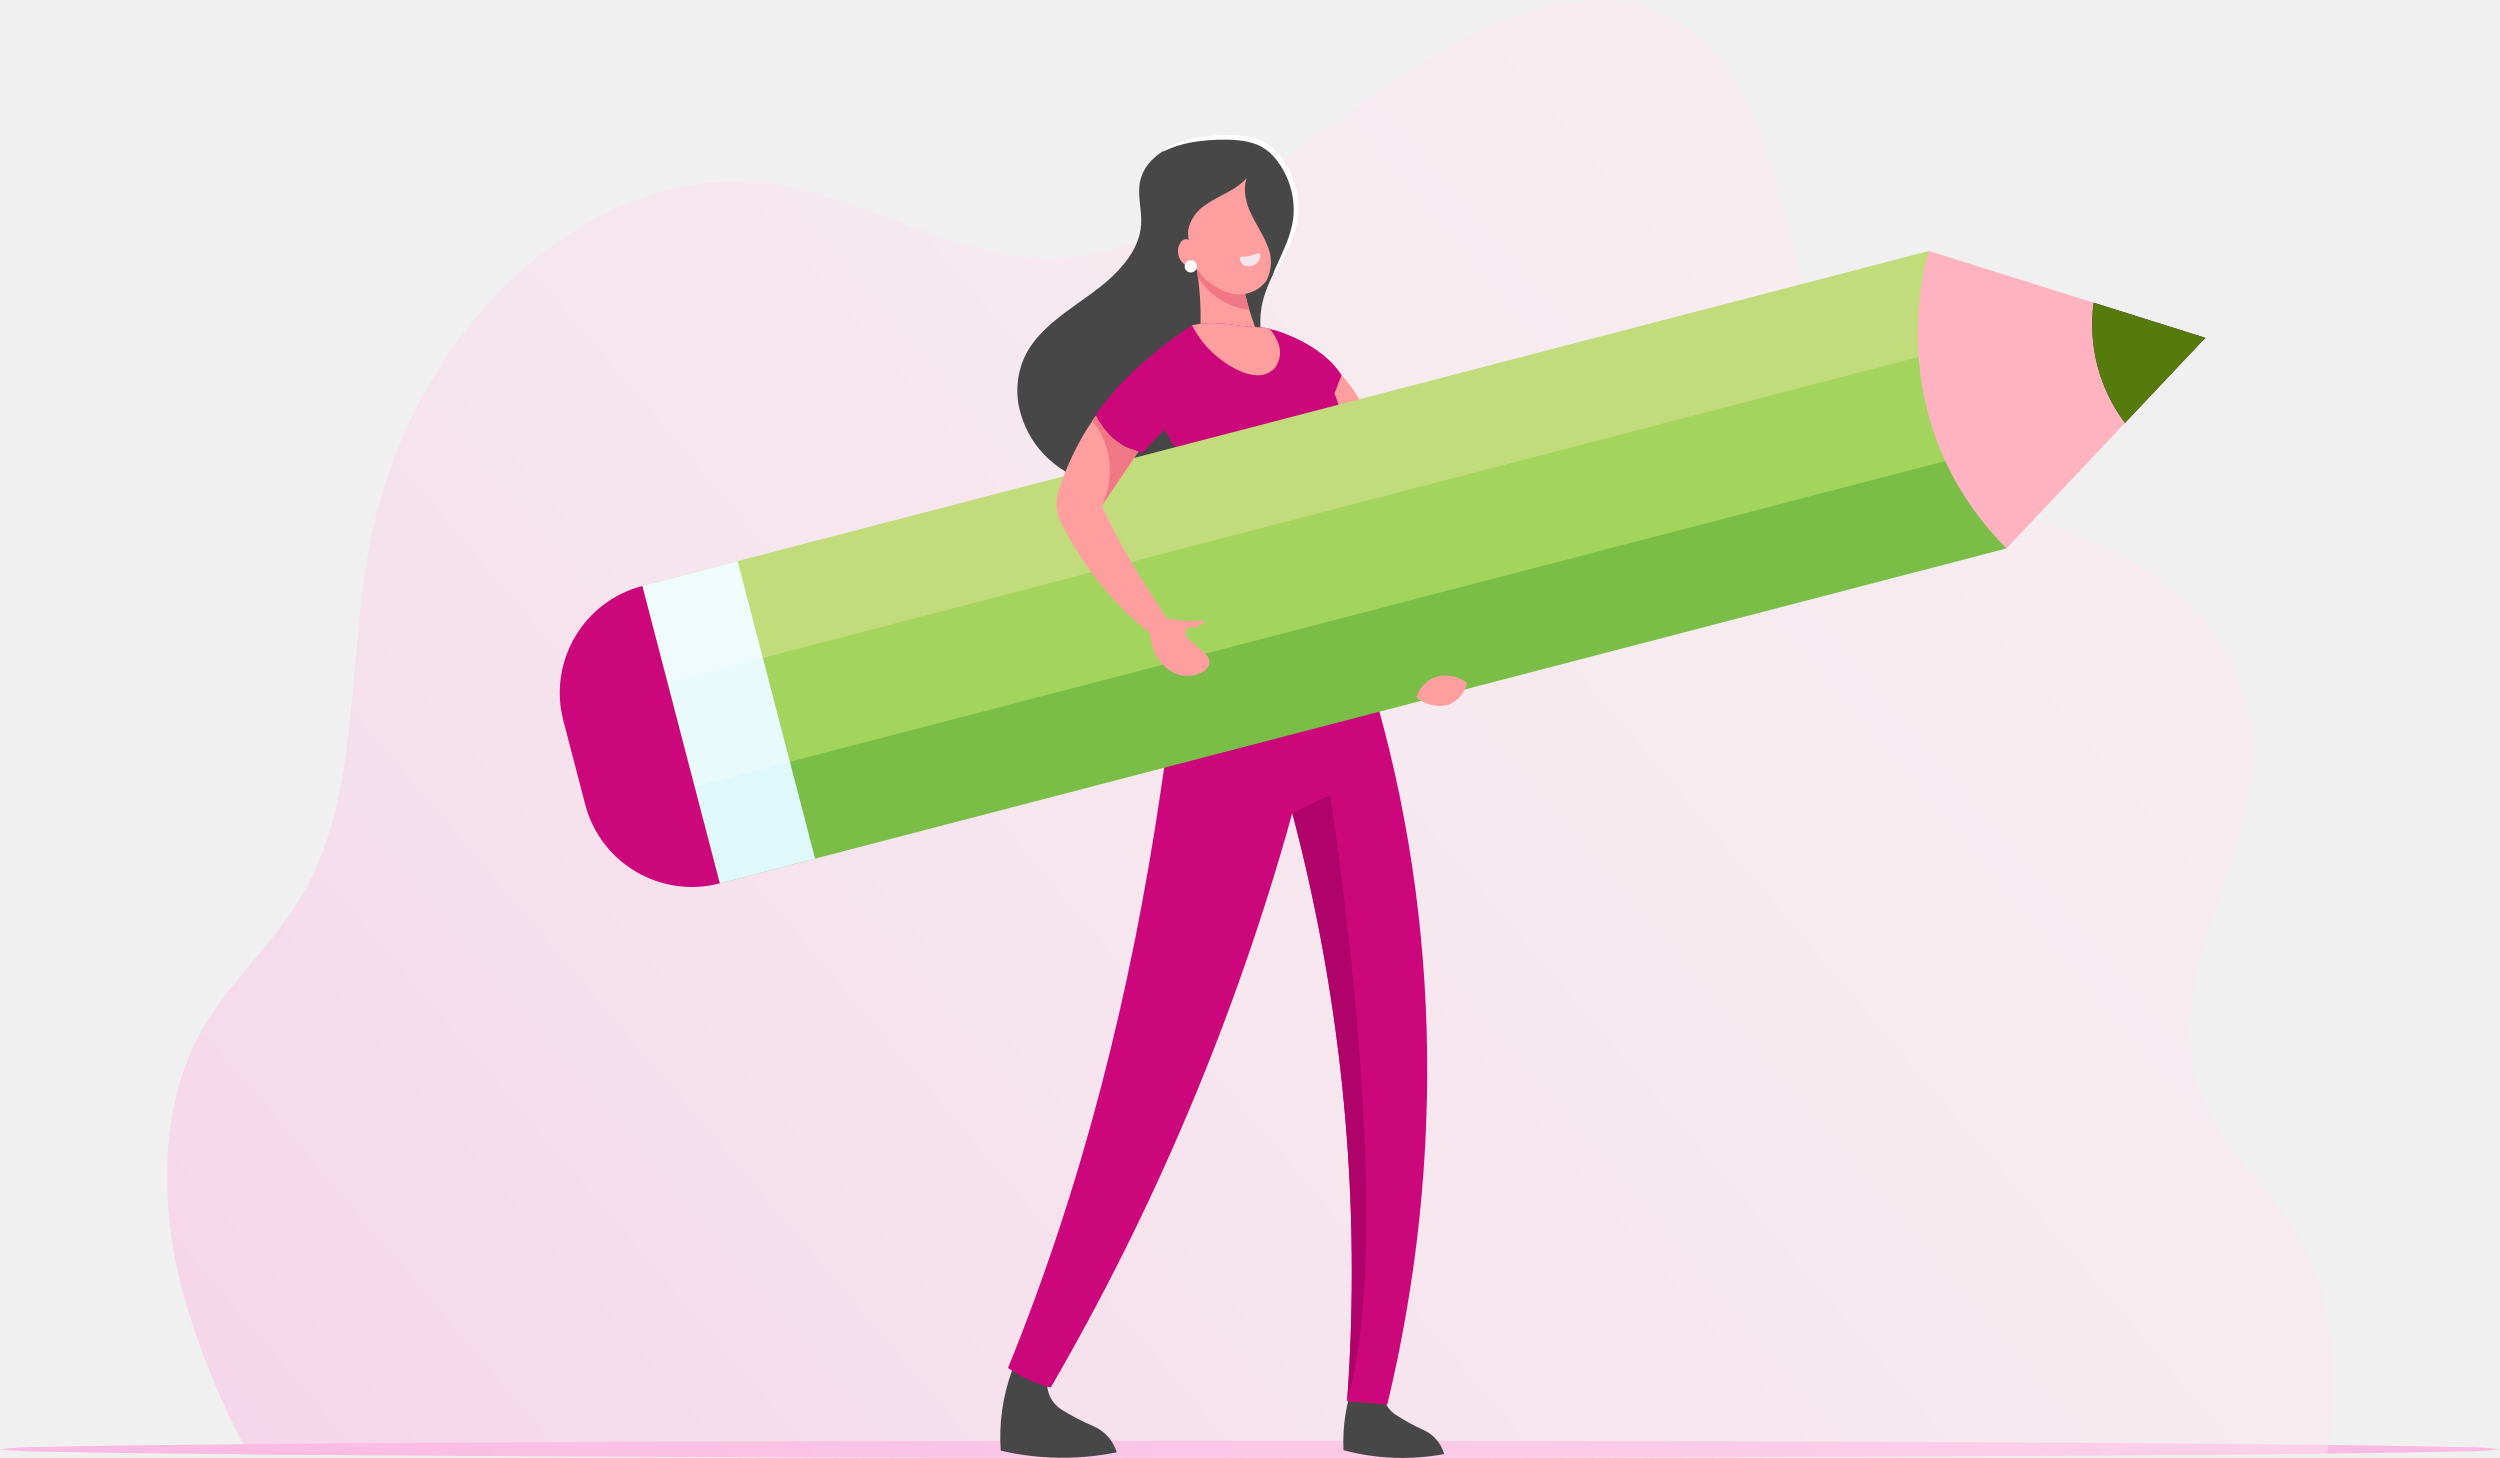
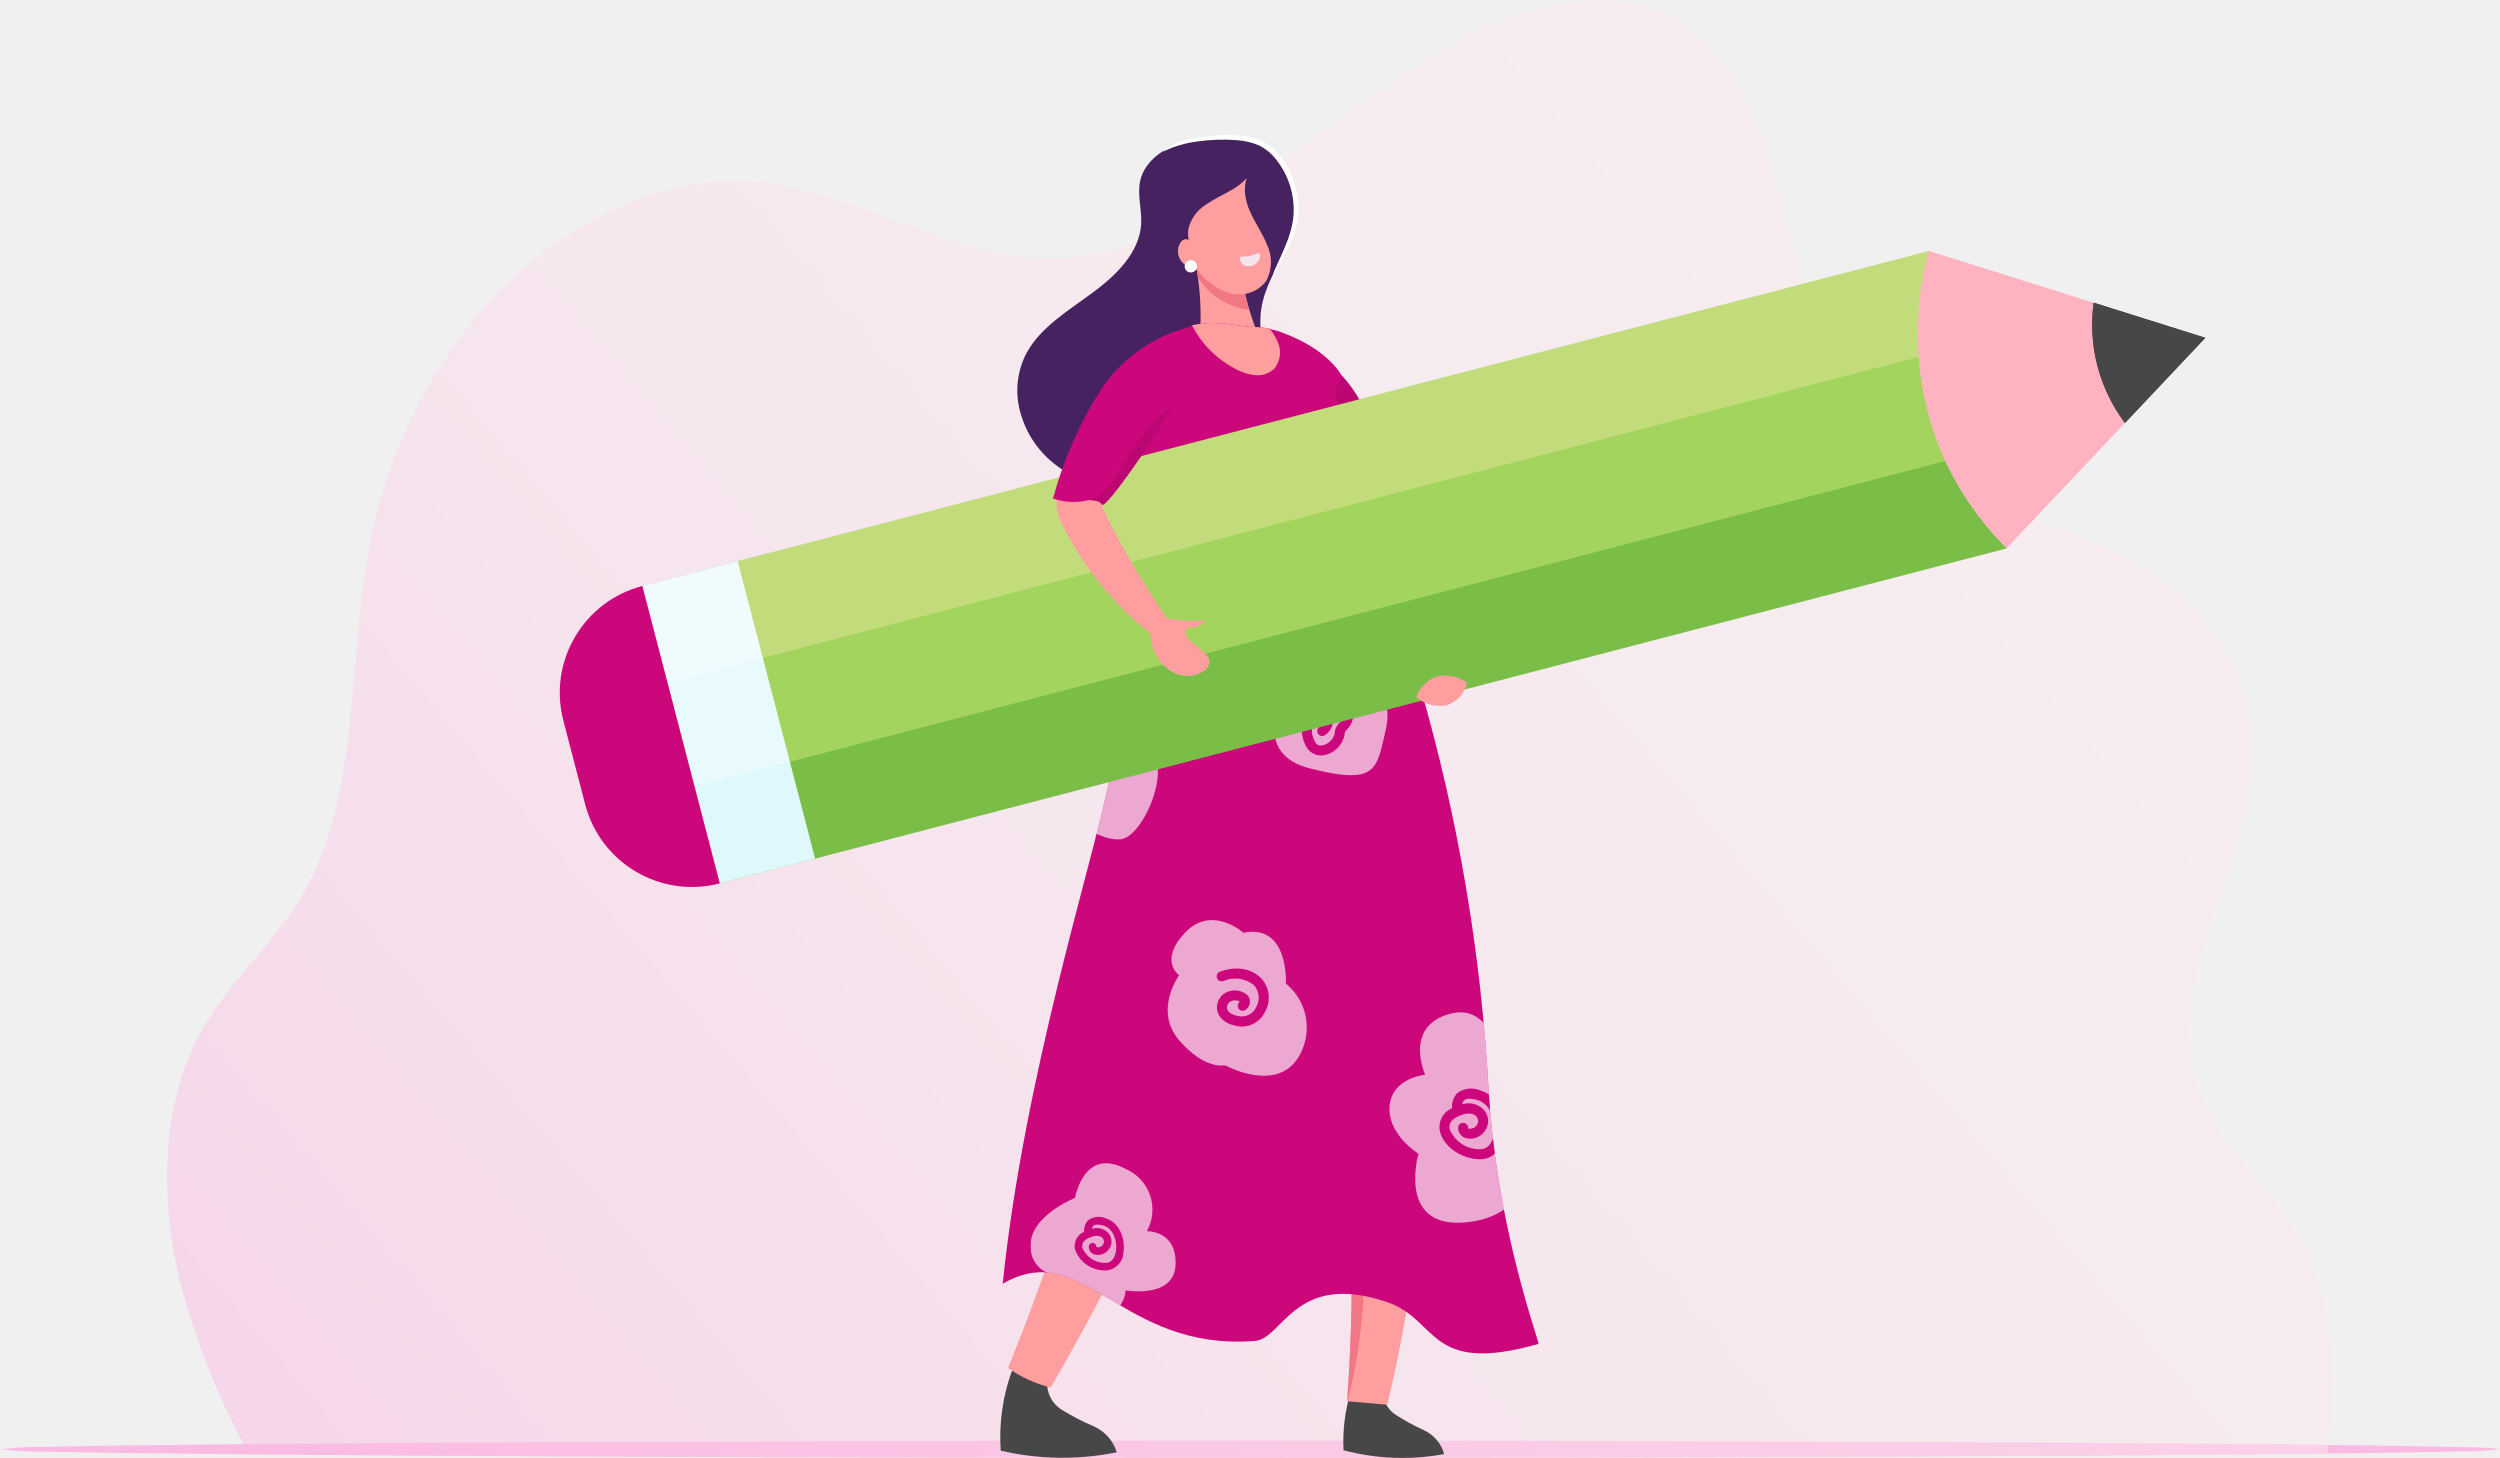
<svg xmlns="http://www.w3.org/2000/svg" width="289.235" height="168.666" viewBox="0 0 289.235 168.666">
  <defs>
-     <style>.a{fill:#fbbae2;}.b{opacity:0.5;fill:url(#a);}.c{fill:#ff9e9e;}.d{fill:#474747;}.e{fill:#fff;}.f{fill:#cb077b;}.g{fill:#af0369;}.h{fill:#f17785;}.i{fill:#f4e4eb;}.j{fill:#a2d45e;}.k,.l{opacity:0.35;}.k,.o{mix-blend-mode:screen;}.k,.l,.o{isolation:isolate;}.k{fill:url(#b);}.l{fill:#4caf51;mix-blend-mode:multiply;}.m{fill:#ffb3c0;}.n{fill:#54254f;}.o{fill:#c2e4fb;}.p{fill:url(#c);}</style>
+     <style>.a{fill:none;}.b{fill:#fbbae2;}.c{opacity:0.5;fill:url(#a);}.d{fill:#bc0671;}.e{fill:#462261;}.f,.l{fill:#fff;}.g{fill:#474747;}.h{fill:#ff9e9e;}.i{fill:#cb077b;}.j{fill:#f17785;}.k{clip-path:url(#b);}.l{opacity:0.651;}.m{fill:#f4e4eb;}.n{fill:#a2d45e;}.o,.p{opacity:0.35;}.o,.s{mix-blend-mode:screen;}.o,.p,.s{isolation:isolate;}.o{fill:url(#c);}.p{fill:#4caf51;mix-blend-mode:multiply;}.q{fill:#ffb3c0;}.r{fill:#54254f;}.s{fill:#c2e4fb;}</style>
    <linearGradient id="a" x1="-0.02" y1="0.922" x2="0.985" y2="0.353" gradientUnits="objectBoundingBox">
      <stop offset="0" stop-color="#fbbae2" />
      <stop offset="0.128" stop-color="#fbc5e5" />
      <stop offset="0.422" stop-color="#fcd9eb" />
      <stop offset="0.714" stop-color="#fce5ee" />
      <stop offset="1" stop-color="#fdeaf0" />
    </linearGradient>
-     <linearGradient id="b" x1="-1.489" y1="-1.672" x2="-0.664" y2="-3.422" gradientUnits="objectBoundingBox">
+     <clipPath id="b">
+       <path class="a" d="M126.665-107.975c2.444-23.8,10.419-48.867,12.22-57.753.628-3.1,4.081-11.147,4.261-23.411.078-5.274-4.44-13.738,1.493-20.258a13.838,13.838,0,0,1,11.792-4.212c5.935,1.011,9.428,9.57,11.593,14.6,1.906,4.4,3.94,12,6.94,21.961a208.7,208.7,0,0,1,7.911,46.5c.928,15.879,5.578,28.333,5.788,29.528-12.868,3.658-11.531-2.793-17.512-4.831-10.689-3.642-12.067,4.236-15.288,4.489C140.213-100.138,136.111-113.462,126.665-107.975Z" transform="translate(-126.665 213.765)" />
+     </clipPath>
+     <linearGradient id="c" x1="-1.489" y1="-1.672" x2="-0.664" y2="-3.422" gradientUnits="objectBoundingBox">
      <stop offset="0" stop-color="#ff7a83" />
      <stop offset="0.124" stop-color="#fe8983" />
      <stop offset="0.493" stop-color="#feb284" />
      <stop offset="0.784" stop-color="#fecb84" />
      <stop offset="0.959" stop-color="#fed585" />
    </linearGradient>
-     <linearGradient id="c" x1="4.741" y1="-58.647" x2="-1.382" y2="-69.983" gradientUnits="objectBoundingBox">
-       <stop offset="0" stop-color="#567b0d" />
-       <stop offset="0.24" stop-color="#5d8713" />
-       <stop offset="0.673" stop-color="#66981b" />
-       <stop offset="1" stop-color="#6a9e1e" />
-     </linearGradient>
  </defs>
  <g transform="translate(-62.383 -110)">
    <g transform="translate(62.383 110)">
      <g transform="translate(0 166.656)">
-         <path class="a" d="M1187.454,271.79a28.342,28.342,0,0,1-4.356.248l-.435.011q-.7.02-1.488.037c-.087,0-.174,0-.261,0q-1.7.039-3.809.076c-.387.007-.783.015-1.19.018-.046,0-.093,0-.139,0-.1,0-.192,0-.291.006-1.188.02-2.461.039-3.812.057l-4.174.052h-.015c-.174,0-.35,0-.524.007l-1.81.019c-.22,0-.444,0-.668.007q-4.225.05-9.124.089l-7.135.056c-26.378.194-63.835.316-105.388.316-25.733,0-49.894-.046-70.828-.128-5.743-.022-11.243-.048-16.464-.076-6.676-.035-12.9-.074-18.6-.117q-3.215-.022-6.2-.048-1.935-.019-3.77-.033l-.061,0h0q-2.4-.022-4.616-.046-2.7-.025-5.134-.057l-1.1-.013c-.126,0-.252,0-.378,0l-.975-.013c-.067,0-.13,0-.2,0q-.738-.011-1.445-.02l-.222,0H912.8c-1.214-.02-2.358-.035-3.429-.052l-2.275-.041c-.229-.006-.457-.009-.677-.013l-2.276-.048h-.007a45.841,45.841,0,0,1-5.921-.289,41.842,41.842,0,0,1,5.489-.274l.6-.013c.52-.013,1.07-.024,1.653-.037.361-.007.731-.013,1.112-.022.587-.011,1.2-.02,1.838-.031q1.513-.025,3.224-.05l.043,0,1-.013c.25-.006.5-.009.753-.013l.313,0c.1,0,.205,0,.309,0,.529-.006,1.068-.015,1.617-.02.178,0,.357-.006.539-.006l4.394-.052q2.485-.025,5.206-.052h.061l1.477-.015c2.648-.022,5.452-.046,8.4-.068,6.487-.05,13.666-.1,21.433-.135,5.859-.03,12.054-.056,18.535-.08,19.938-.072,42.595-.115,66.621-.115,41.9,0,79.641.126,106.053.322q3.509.03,6.746.057,4.833.042,9.019.087l.52.006,1.542.017.907.011h.015q2.362.031,4.471.056,2,.031,3.748.056h.007c.078,0,.156,0,.233.006.424.006.835.013,1.236.02,1.373.024,2.617.048,3.722.074.057,0,.113,0,.167,0l1.279.031c.267.006.526.013.772.02A27.793,27.793,0,0,1,1187.454,271.79Z" transform="translate(-898.219 -270.785)" />
+         <path class="b" d="M1187.454,271.79a28.342,28.342,0,0,1-4.356.248l-.435.011q-.7.02-1.488.037c-.087,0-.174,0-.261,0q-1.7.039-3.809.076c-.387.007-.783.015-1.19.018-.046,0-.093,0-.139,0-.1,0-.192,0-.291.006-1.188.02-2.461.039-3.812.057l-4.174.052h-.015c-.174,0-.35,0-.524.007l-1.81.019c-.22,0-.444,0-.668.007q-4.225.05-9.124.089l-7.135.056c-26.378.194-63.835.316-105.388.316-25.733,0-49.894-.046-70.828-.128-5.743-.022-11.243-.048-16.464-.076-6.676-.035-12.9-.074-18.6-.117q-3.215-.022-6.2-.048-1.935-.019-3.77-.033l-.061,0h0q-2.4-.022-4.616-.046-2.7-.025-5.134-.057l-1.1-.013c-.126,0-.252,0-.378,0l-.975-.013c-.067,0-.13,0-.2,0q-.738-.011-1.445-.02l-.222,0H912.8c-1.214-.02-2.358-.035-3.429-.052l-2.275-.041c-.229-.006-.457-.009-.677-.013l-2.276-.048h-.007a45.841,45.841,0,0,1-5.921-.289,41.842,41.842,0,0,1,5.489-.274l.6-.013c.52-.013,1.07-.024,1.653-.037.361-.007.731-.013,1.112-.022.587-.011,1.2-.02,1.838-.031q1.513-.025,3.224-.05l.043,0,1-.013c.25-.006.5-.009.753-.013l.313,0c.1,0,.205,0,.309,0,.529-.006,1.068-.015,1.617-.02.178,0,.357-.006.539-.006l4.394-.052q2.485-.025,5.206-.052h.061l1.477-.015c2.648-.022,5.452-.046,8.4-.068,6.487-.05,13.666-.1,21.433-.135,5.859-.03,12.054-.056,18.535-.08,19.938-.072,42.595-.115,66.621-.115,41.9,0,79.641.126,106.053.322q3.509.03,6.746.057,4.833.042,9.019.087l.52.006,1.542.017.907.011h.015q2.362.031,4.471.056,2,.031,3.748.056h.007c.078,0,.156,0,.233.006.424.006.835.013,1.236.02,1.373.024,2.617.048,3.722.074.057,0,.113,0,.167,0l1.279.031c.267.006.526.013.772.02A27.793,27.793,0,0,1,1187.454,271.79Z" transform="translate(-898.219 -270.785)" />
      </g>
-       <path class="b" d="M1158.735,347.892c-.043.339-.089.677-.137,1.016-.174,0-.35,0-.524.007l-1.81.019c-.22,0-.444,0-.668.007q-4.225.05-9.124.089l-7.135.055c-26.379.194-63.836.316-105.388.316-25.733,0-49.894-.046-70.828-.128-5.743-.022-11.243-.048-16.464-.076-6.676-.035-12.9-.074-18.6-.117q-3.215-.022-6.2-.048-1.935-.019-3.77-.033-.3-.6-.6-1.2A88.619,88.619,0,0,1,910.17,329.1c-2.236-9.126-2.239-19.62,1.745-27.707,3.415-6.935,9.3-11.334,12.94-18.078,5.965-11.053,4.764-25.794,7.124-38.891,4.734-26.288,26.34-45.648,47.216-42.308,10.54,1.69,20.46,8.349,31.081,8.524,19.168.318,34.505-19.932,52.737-27.522,7.812-3.252,17.056-3.84,23.6,2.524,10.081,9.8,8.959,30.472,17.456,42.5,6.381,9.03,16.581,11.119,25.7,14.562s19.022,10.76,20.058,22.873c1.175,13.762-9.923,26.736-6.489,39.857,2.032,7.756,8.426,12.063,12.126,18.733C1159.309,331.093,1159.825,339.4,1158.735,347.892Z" transform="translate(-889.333 -180.736)" />
+       <path class="c" d="M1158.735,347.892c-.043.339-.089.677-.137,1.016-.174,0-.35,0-.524.007l-1.81.019c-.22,0-.444,0-.668.007q-4.225.05-9.124.089l-7.135.055c-26.379.194-63.836.316-105.388.316-25.733,0-49.894-.046-70.828-.128-5.743-.022-11.243-.048-16.464-.076-6.676-.035-12.9-.074-18.6-.117q-3.215-.022-6.2-.048-1.935-.019-3.77-.033-.3-.6-.6-1.2A88.619,88.619,0,0,1,910.17,329.1c-2.236-9.126-2.239-19.62,1.745-27.707,3.415-6.935,9.3-11.334,12.94-18.078,5.965-11.053,4.764-25.794,7.124-38.891,4.734-26.288,26.34-45.648,47.216-42.308,10.54,1.69,20.46,8.349,31.081,8.524,19.168.318,34.505-19.932,52.737-27.522,7.812-3.252,17.056-3.84,23.6,2.524,10.081,9.8,8.959,30.472,17.456,42.5,6.381,9.03,16.581,11.119,25.7,14.562s19.022,10.76,20.058,22.873c1.175,13.762-9.923,26.736-6.489,39.857,2.032,7.756,8.426,12.063,12.126,18.733C1159.309,331.093,1159.825,339.4,1158.735,347.892Z" transform="translate(-889.333 -180.736)" />
    </g>
    <g transform="translate(140.232 125.616)">
-       <path class="c" d="M668.448,388.591a15.425,15.425,0,0,1,2.606,3.856l-2.285,1.234-2.62-3.782Z" transform="translate(-591.082 -360.794)" />
-       <path class="d" d="M669.448,410.781a11.252,11.252,0,0,0,3.126,5.027c3.364,3.1,8.4,4.293,13.121,3.8a19.282,19.282,0,0,0,4.058-.863,14.961,14.961,0,0,0,3.682-1.8,10.5,10.5,0,0,0,4.5-6.365c.833-4.047-1.361-8.191-.681-12.263.589-3.486,3.214-6.462,3.829-9.945a9.17,9.17,0,0,0-3.386-8.7c-2.122-1.5-6.877-1.084-9.276-.5s-4.667,2.2-5.19,4.462c-.385,1.663.207,3.375.1,5.068-.2,3.3-2.935,5.961-5.724,8s-5.917,3.942-7.533,6.891A9.347,9.347,0,0,0,669.448,410.781Z" transform="translate(-629.157 -378.372)" />
-       <path class="e" d="M668.9,380.483h0a3.2,3.2,0,0,1,1-.686,7.919,7.919,0,0,1,1.264-.523,14.672,14.672,0,0,1,1.745-.415,19.166,19.166,0,0,1,4.62-.277,8.359,8.359,0,0,1,2.717.6,6.3,6.3,0,0,1,2.332,1.9,9.617,9.617,0,0,1,2.022,5.361,8.785,8.785,0,0,1-.2,2.52,12.217,12.217,0,0,1-.7,2.067,30.914,30.914,0,0,1-1.413,2.78,4.539,4.539,0,0,1-.606.971,3.87,3.87,0,0,1,.393-1.076c.29-.675.761-1.629,1.228-2.836a12.911,12.911,0,0,0,.6-2.014,8.544,8.544,0,0,0,.133-2.374,9.307,9.307,0,0,0-1.939-5.018,5.8,5.8,0,0,0-2.1-1.737,8.045,8.045,0,0,0-2.52-.584,20.818,20.818,0,0,0-4.509.147,12.754,12.754,0,0,0-4.067,1.2h0l0-.006Z" transform="translate(-612.239 -378.543)" />
-       <path class="d" d="M682,431.169a3.6,3.6,0,0,0,1.6,3.6,26.9,26.9,0,0,0,3.71,1.931,4.815,4.815,0,0,1,2.7,3.021,31.5,31.5,0,0,1-13.422-.188,22.317,22.317,0,0,1,1.3-9.245C679.416,429.816,680.4,431.186,682,431.169Z" transform="translate(-638.657 -287.315)" />
-       <path class="d" d="M667.477,431.479a3.235,3.235,0,0,0,1.367,3.27,24.237,24.237,0,0,0,3.3,1.812,4.335,4.335,0,0,1,2.368,2.772,26.409,26.409,0,0,1-11.649-.443,20.047,20.047,0,0,1,1.358-8.288C665.6,430.209,666.041,431.459,667.477,431.479Z" transform="translate(-585.278 -286.723)" />
-       <path class="f" d="M663.51,488.5a15.023,15.023,0,0,0,4.943,2.263,281.888,281.888,0,0,0,27.943-66.45l.006-.025a207.67,207.67,0,0,1,6.346,68.06c1.671.141,2.966.26,4.639.4,6.824-28.319,6.235-58.464-2.694-86.163l-.008-.025-2.174-7.093-.653-2.13-6.91-.158-3.259-.077-2.064-.047-3.284,5.914a24.7,24.7,0,0,0-1.657,3.242c-1.986,4.719-2.681,9.851-3.417,14.924-.039.274-.077.551-.119.822C677.787,444.759,672.213,467.155,663.51,488.5Z" transform="translate(-624.74 -345.847)" />
-       <path class="c" d="M679.439,396.951a6.959,6.959,0,0,1-4.321,1.292,6.47,6.47,0,0,1-4-1.715,32.007,32.007,0,0,0,.3-3.253c.008-.249.017-.5.022-.75l0-.022c.006-.288.006-.578,0-.871a31.837,31.837,0,0,0-.277-3.873c-.008-.078-.019-.155-.033-.227l0-.014c-.044-.368-.1-.722-.166-1.09v0a32.431,32.431,0,0,0-.86-3.638,17.479,17.479,0,0,1,5.859,3.085c.086.755.2,1.5.343,2.244.025.124.047.243.075.36.086.437.183.863.285,1.292l.028.1c.08.329.166.65.26.971.039.147.083.293.124.434.028.094.058.188.089.279l.008.033A29.914,29.914,0,0,0,679.439,396.951Z" transform="translate(-610.388 -371.045)" />
-       <path class="f" d="M666.733,397.054a7.684,7.684,0,0,0,4.423,4.042c.177.053.824.29,1.015.321.26-.2,1.225-1.477,2.567-2.659l.838,1.488c.075.113.158.227.235.337.739,1.043,1.524,2.072,2.235,3.132a30.847,30.847,0,0,1,4.672,12.139,26.523,26.523,0,0,0,6.938.841,26.856,26.856,0,0,0,5.289-.542l.006-.014c.011-.053.025-.1.033-.149s.03-.119.047-.2c.479-2.133,2.694-13.223-.658-21.234l.83-2.113c-1.947-3.1-5.937-4.645-7.588-5.176l-.008,0c-.169-.041-.327-.08-.479-.113-.083-.036-.169-.064-.252-.1l0,0h0a9.568,9.568,0,0,0-1.618-.183c-1.967-.058-3.66-.561-5.621-.445a11.419,11.419,0,0,0-1.737.235l-.011,0C677.635,386.827,670.667,391.245,666.733,397.054Z" transform="translate(-617.838 -364.648)" />
-       <path class="c" d="M669.669,386.662a11.656,11.656,0,0,0,5.231,5.148,5.573,5.573,0,0,0,2.2.636,2.765,2.765,0,0,0,2.105-.777,2.953,2.953,0,0,0,.382-3.073,5.928,5.928,0,0,0-.943-1.541,10.18,10.18,0,0,0-1.621-.183c-1.97-.058-3.657-.564-5.624-.445A11.087,11.087,0,0,0,669.669,386.662Z" transform="translate(-609.612 -364.649)" />
-       <path class="g" d="M672.4,476.3c5.937-20.009-1.964-70.155-1.964-70.155l-4.376,2.094A207.6,207.6,0,0,1,672.4,476.3Z" transform="translate(-594.396 -329.794)" />
-       <path class="h" d="M677.927,391.274a8.06,8.06,0,0,1-2.476-.692,8.218,8.218,0,0,1-3.472-3.065c-.044-.368-.1-.722-.166-1.09v0a32.431,32.431,0,0,0-.86-3.638,17.479,17.479,0,0,1,5.859,3.085c.086.755.2,1.5.343,2.244.025.124.047.243.075.36.086.437.183.863.285,1.292l.028.1c.08.329.166.65.26.971C677.841,390.986,677.885,391.133,677.927,391.274Z" transform="translate(-611.245 -371.045)" />
-       <path class="c" d="M670.471,388.827c.16.476.332.954.448,1.441a5.163,5.163,0,0,1,.105.548l.171.219a7.168,7.168,0,0,0,3.773,2.636,3.91,3.91,0,0,0,4.15-1.452,4.66,4.66,0,0,0,.08-4.166c-.534-1.339-1.389-2.531-1.972-3.851a6.832,6.832,0,0,1-.575-2.119,3.953,3.953,0,0,1,.2-1.735,7.222,7.222,0,0,1-1.654,1.309c-1.035.625-2.161,1.1-3.14,1.806a4.491,4.491,0,0,0-1.986,2.913A5.645,5.645,0,0,0,670.471,388.827Z" transform="translate(-610.459 -375.354)" />
-       <path class="i" d="M670.7,383.895a4.629,4.629,0,0,0,1.9-.393.2.2,0,0,1,.282.183,1.246,1.246,0,0,1-.385.946,1.451,1.451,0,0,1-1.322.332c-.365-.094-.534-.437-.661-.8A.2.2,0,0,1,670.7,383.895Z" transform="translate(-604.937 -369.813)" />
-       <path class="c" d="M674.549,383.552c-.1-.288-.277-.6-.578-.65a.775.775,0,0,0-.716.456,1.9,1.9,0,0,0,2.3,2.736C675.268,385.25,674.845,384.39,674.549,383.552Z" transform="translate(-614.564 -370.853)" />
-       <ellipse class="e" cx="0.714" cy="0.714" rx="0.714" ry="0.714" transform="translate(59.206 14.48)" />
+       <path class="d" d="M668.448,388.591a15.425,15.425,0,0,1,2.606,3.856l-2.285,1.234-2.62-3.782Z" transform="translate(-591.082 -360.794)" />
+       <path class="e" d="M669.448,410.781a11.252,11.252,0,0,0,3.126,5.027c3.364,3.1,8.4,4.293,13.121,3.8a19.282,19.282,0,0,0,4.058-.863,14.961,14.961,0,0,0,3.682-1.8,10.5,10.5,0,0,0,4.5-6.365c.833-4.047-1.361-8.191-.681-12.263.589-3.486,3.214-6.462,3.829-9.945a9.17,9.17,0,0,0-3.386-8.7c-2.122-1.5-6.877-1.084-9.276-.5s-4.667,2.2-5.19,4.462c-.385,1.663.207,3.375.1,5.068-.2,3.3-2.935,5.961-5.724,8s-5.917,3.942-7.533,6.891A9.347,9.347,0,0,0,669.448,410.781Z" transform="translate(-629.157 -378.372)" />
+       <path class="f" d="M668.9,380.483h0a3.2,3.2,0,0,1,1-.686,7.919,7.919,0,0,1,1.264-.523,14.672,14.672,0,0,1,1.745-.415,19.166,19.166,0,0,1,4.62-.277,8.359,8.359,0,0,1,2.717.6,6.3,6.3,0,0,1,2.332,1.9,9.617,9.617,0,0,1,2.022,5.361,8.785,8.785,0,0,1-.2,2.52,12.217,12.217,0,0,1-.7,2.067,30.914,30.914,0,0,1-1.413,2.78,4.539,4.539,0,0,1-.606.971,3.87,3.87,0,0,1,.393-1.076c.29-.675.761-1.629,1.228-2.836a12.911,12.911,0,0,0,.6-2.014,8.544,8.544,0,0,0,.133-2.374,9.307,9.307,0,0,0-1.939-5.018,5.8,5.8,0,0,0-2.1-1.737,8.045,8.045,0,0,0-2.52-.584,20.818,20.818,0,0,0-4.509.147,12.754,12.754,0,0,0-4.067,1.2h0l0-.006Z" transform="translate(-612.239 -378.543)" />
+       <path class="g" d="M682,431.169a3.6,3.6,0,0,0,1.6,3.6,26.9,26.9,0,0,0,3.71,1.931,4.815,4.815,0,0,1,2.7,3.021,31.5,31.5,0,0,1-13.422-.188,22.317,22.317,0,0,1,1.3-9.245C679.416,429.816,680.4,431.186,682,431.169Z" transform="translate(-638.657 -287.315)" />
+       <path class="g" d="M667.477,431.479a3.235,3.235,0,0,0,1.367,3.27,24.237,24.237,0,0,0,3.3,1.812,4.335,4.335,0,0,1,2.368,2.772,26.409,26.409,0,0,1-11.649-.443,20.047,20.047,0,0,1,1.358-8.288C665.6,430.209,666.041,431.459,667.477,431.479Z" transform="translate(-585.278 -286.723)" />
+       <path class="h" d="M663.51,488.5a15.023,15.023,0,0,0,4.943,2.263,281.888,281.888,0,0,0,27.943-66.45l.006-.025a207.67,207.67,0,0,1,6.346,68.06c1.671.141,2.966.26,4.639.4,6.824-28.319,6.235-58.464-2.694-86.163l-.008-.025-2.174-7.093-.653-2.13-6.91-.158-3.259-.077-2.064-.047-3.284,5.914a24.7,24.7,0,0,0-1.657,3.242c-1.986,4.719-2.681,9.851-3.417,14.924-.039.274-.077.551-.119.822C677.787,444.759,672.213,467.155,663.51,488.5Z" transform="translate(-624.74 -345.847)" />
+       <path class="h" d="M679.439,396.951a6.959,6.959,0,0,1-4.321,1.292,6.47,6.47,0,0,1-4-1.715,32.007,32.007,0,0,0,.3-3.253c.008-.249.017-.5.022-.75l0-.022c.006-.288.006-.578,0-.871a31.837,31.837,0,0,0-.277-3.873c-.008-.078-.019-.155-.033-.227l0-.014c-.044-.368-.1-.722-.166-1.09v0a32.431,32.431,0,0,0-.86-3.638,17.479,17.479,0,0,1,5.859,3.085c.086.755.2,1.5.343,2.244.025.124.047.243.075.36.086.437.183.863.285,1.292l.028.1c.08.329.166.65.26.971.039.147.083.293.124.434.028.094.058.188.089.279l.008.033A29.914,29.914,0,0,0,679.439,396.951Z" transform="translate(-610.388 -371.045)" />
+       <path class="i" d="M666.733,397.054a7.684,7.684,0,0,0,4.423,4.042c.177.053.824.29,1.015.321.26-.2,1.225-1.477,2.567-2.659l.838,1.488c.075.113.158.227.235.337.739,1.043,1.524,2.072,2.235,3.132a30.847,30.847,0,0,1,4.672,12.139,26.523,26.523,0,0,0,6.938.841,26.856,26.856,0,0,0,5.289-.542l.006-.014c.011-.053.025-.1.033-.149s.03-.119.047-.2c.479-2.133,2.694-13.223-.658-21.234l.83-2.113c-1.947-3.1-5.937-4.645-7.588-5.176l-.008,0c-.169-.041-.327-.08-.479-.113-.083-.036-.169-.064-.252-.1l0,0h0a9.568,9.568,0,0,0-1.618-.183c-1.967-.058-3.66-.561-5.621-.445a11.419,11.419,0,0,0-1.737.235l-.011,0C677.635,386.827,670.667,391.245,666.733,397.054Z" transform="translate(-617.838 -364.648)" />
+       <path class="h" d="M669.669,386.662a11.656,11.656,0,0,0,5.231,5.148,5.573,5.573,0,0,0,2.2.636,2.765,2.765,0,0,0,2.105-.777,2.953,2.953,0,0,0,.382-3.073,5.928,5.928,0,0,0-.943-1.541,10.18,10.18,0,0,0-1.621-.183c-1.97-.058-3.657-.564-5.624-.445A11.087,11.087,0,0,0,669.669,386.662Z" transform="translate(-609.612 -364.649)" />
+       <path class="j" d="M672.4,476.3c5.937-20.009-1.964-70.155-1.964-70.155l-4.376,2.094A207.6,207.6,0,0,1,672.4,476.3Z" transform="translate(-594.396 -329.794)" />
+       <g transform="translate(38.157 4.717)">
+         <path class="i" d="M129.96,99.276s-2.091,10.974-.874,12.133-5.672.847-6.338,0-22.372-31.577-22.372-31.577,3.792-3.531,11.188,1.33S129.96,99.276,129.96,99.276Z" transform="translate(-78.432 -55.269)" />
+         <path class="d" d="M131.01,96.941s-1.252,5.707,0,6.61-5.833.661-6.518,0-23.006-24.637-23.006-24.637,4.8-3.793,12.4,0S131.01,96.941,131.01,96.941Z" transform="translate(-80.381 -47.246)" />
+         <g transform="translate(0 23.548)">
+           <path class="i" d="M126.665-107.421c2.444-23.8,10.419-48.867,12.22-57.753.628-3.1,4.081-11.147,4.261-23.411.078-5.273-6.529-14.253-.6-20.773,2.241-2.462,6.157-3.21,11-2.386,5.935,1.011,18.419,25.291,21.418,35.25a208.7,208.7,0,0,1,7.911,46.5c.928,15.879,5.578,28.333,5.788,29.528-12.868,3.658-11.531-2.793-17.512-4.831-10.689-3.642-12.067,4.236-15.288,4.489C140.213-99.584,136.111-112.907,126.665-107.421Z" transform="translate(-126.665 212.064)" />
+         </g>
+         <g transform="translate(0 22.402)">
+           <g class="k">
+             <g transform="translate(3.241 13.601)">
+               <g transform="translate(41.507 60.784)">
+                 <path class="l" d="M141.159-110.15s-.643-9.133-6.174-7.718-2.958,7.074-2.958,7.074-3.859.338-4.117,3.642,3.344,5.49,3.344,5.49-2.444,8.361,5.016,7.975S147.075-100.761,141.159-110.15Z" transform="translate(-127.897 118.017)" />
+                 <g transform="translate(5.78 8.843)">
+                   <path class="i" d="M136.456-98.478c1.437,0,2.489-1.058,2.753-2.777.316-2.064-.608-4.563-2.705-5.175a2.678,2.678,0,0,0-2.676.289,2.244,2.244,0,0,0-.615,1.763,2.346,2.346,0,0,0-1.394,2.7c.4,1.722,2.448,3.16,4.575,3.2Zm-1.213-7a3.438,3.438,0,0,1,.937.158c1.467.428,2.12,2.352,1.885,3.888-.083.542-.407,1.795-1.61,1.795h-.037a3.714,3.714,0,0,1-3.471-2.307c-.137-.593.142-1.072.828-1.423.088-.044.174-.085.258-.123a.606.606,0,0,0,.061-.026c.873-.368,1.587-.333,1.946.11a.778.778,0,0,1,.045.959.923.923,0,0,1-.922.428c-.092-.033-.092-.071-.092-.095a.579.579,0,0,0-.579-.579.578.578,0,0,0-.579.579,1.241,1.241,0,0,0,.862,1.186,2.028,2.028,0,0,0,2.208-.789,1.93,1.93,0,0,0-.043-2.418,2.392,2.392,0,0,0-2.544-.7.814.814,0,0,1,.22-.461A.912.912,0,0,1,135.243-105.477Z" transform="translate(-131.754 106.634)" />
+                 </g>
+               </g>
+               <g transform="translate(15.849 50.117)">
+                 <path class="l" d="M169.872-130.289s-3.665-3.28-6.753,0-.675,4.919-.675,4.919-2.991,4.052,0,7.525,5.305,2.894,5.305,2.894,6.266,3.473,8.728-1.35a6.575,6.575,0,0,0-1.686-8.1S175.178-131.35,169.872-130.289Z" transform="translate(-161.115 131.746)" />
+                 <g transform="translate(5.67 5.6)">
+                   <path class="i" d="M169.8-117.822a2.993,2.993,0,0,0,2.692-1.809,3.3,3.3,0,0,0-.551-3.839c-1.924-1.851-4.628-.743-4.741-.695a.577.577,0,0,0-.309.757.578.578,0,0,0,.757.309,3.451,3.451,0,0,1,3.491.462,2.165,2.165,0,0,1,.311,2.5A1.863,1.863,0,0,1,169.564-119c-.843-.113-1.394-.43-1.511-.866a.8.8,0,0,1,.308-.815,1.08,1.08,0,0,1,.789-.158.9.9,0,0,1,.364.125.74.74,0,0,1-.069.081.579.579,0,0,0,.006.818.579.579,0,0,0,.819-.006,1.133,1.133,0,0,0,.147-1.628,2.205,2.205,0,0,0-2.764-.148,1.941,1.941,0,0,0-.718,2.031c.115.43.587,1.459,2.474,1.714A2.968,2.968,0,0,0,169.8-117.822Z" transform="translate(-166.849 124.538)" />
+                 </g>
+               </g>
+               <g transform="translate(28.184 20.979)">
+                 <path class="l" d="M159.671-167.631s-5.081-3.279-7.782-.514-5.016,8.875,1.415,10.483,7.514.708,8.291-2.509S163.144-165.509,159.671-167.631Z" transform="translate(-149.164 169.254)" />
+                 <g transform="translate(3.22 3.628)">
+                   <path class="i" d="M156.435-158.12a2.114,2.114,0,0,0,.286-.019,2.99,2.99,0,0,0,2.458-2.332.8.8,0,0,1,.282-.66,2.178,2.178,0,0,0,.7-1.49,1.516,1.516,0,0,0-.381-1.287,3.078,3.078,0,0,0-2.213-.669.578.578,0,0,0-.539.616.575.575,0,0,0,.615.539,2.021,2.021,0,0,1,1.294.305.368.368,0,0,1,.078.343,1.075,1.075,0,0,1-.356.809,1.91,1.91,0,0,0-.632,1.384,1.872,1.872,0,0,1-1.458,1.3c-.274.037-.667.007-.924-.673a2.184,2.184,0,0,1,.309-2.446.323.323,0,0,1,.458.049c.118.1.256.254.249.395-.012.2-.27.442-.386.522a.581.581,0,0,0-.153.8.577.577,0,0,0,.8.158,2.042,2.042,0,0,0,.9-1.408,1.615,1.615,0,0,0-.644-1.343,1.475,1.475,0,0,0-1.878-.126,3.271,3.271,0,0,0-.731,3.806A2,2,0,0,0,156.435-158.12Z" transform="translate(-154.278 164.584)" />
+                 </g>
+               </g>
+               <path class="l" d="M187.842-158.07s4.178-.386,4.742,2.46-2.059,8.492-4.309,8.634-4.92-1.978-4.92-1.978S184.22-158.843,187.842-158.07Z" transform="translate(-177.947 187.747)" />
+               <g transform="translate(16.836)">
+                 <path class="l" d="M168.691-193.352s.72-4.341,4.29-2.411a3.719,3.719,0,0,1,1.736,5.209,2.389,2.389,0,0,1,2.411,2.8c-.1,2.894-4.2,2.171-4.2,2.171a2.421,2.421,0,0,1-2.895,2.219c-2.7-.337-2.749-3.521-2.749-3.521a2.285,2.285,0,0,1-2.315-2.412C164.829-191.808,168.691-193.352,168.691-193.352Z" transform="translate(-164.97 196.258)" />
+                 <g transform="translate(3.838 4.956)">
+                   <path class="i" d="M171.782-185.572a3.221,3.221,0,0,0,.8-.11c.671-.173,1.59-.5,1.816-1.3s-.385-1.565-.942-2.144a1.918,1.918,0,0,0-1.579-.747l-.013,0a.539.539,0,0,0-.174,1,2.847,2.847,0,0,1,.932.543c.716.745.67,1,.662,1.026,0,.008-.051.159-.5.336a1.076,1.076,0,0,0,.125-.228.85.85,0,0,0-.184-.928,1.554,1.554,0,0,0-1.7-.123,1.361,1.361,0,0,0-.8,1.685A1.513,1.513,0,0,0,171.782-185.572Z" transform="translate(-170.159 189.878)" />
+                 </g>
+               </g>
+               <g transform="translate(0 78.247)">
+                 <path class="l" d="M185.847-91.532s.993-5.984,5.913-3.325a5.127,5.127,0,0,1,2.394,7.181s3.457-.133,3.324,3.856-5.784,2.992-5.784,2.992a3.337,3.337,0,0,1-3.989,3.059c-3.724-.465-3.79-4.853-3.79-4.853a3.149,3.149,0,0,1-3.191-3.324C180.524-89.4,185.847-91.532,185.847-91.532Z" transform="translate(-180.717 95.538)" />
+                 <g transform="translate(5.071 6.217)">
+                   <path class="i" d="M192-81.348a2.175,2.175,0,0,0,2.089-2.107c.24-1.565-.461-3.462-2.053-3.926a2.031,2.031,0,0,0-2.029.219,1.705,1.705,0,0,0-.467,1.337,1.782,1.782,0,0,0-1.058,2.045,3.658,3.658,0,0,0,3.471,2.431Zm-.92-5.309a2.614,2.614,0,0,1,.711.12c1.112.325,1.608,1.784,1.429,2.95-.063.412-.308,1.362-1.22,1.362h-.028a2.816,2.816,0,0,1-2.634-1.75c-.1-.45.108-.813.628-1.08.066-.033.132-.064.2-.092a.491.491,0,0,0,.046-.02c.663-.28,1.2-.253,1.477.083a.591.591,0,0,1,.034.728.7.7,0,0,1-.7.326c-.07-.025-.07-.055-.07-.073a.439.439,0,0,0-.439-.439.439.439,0,0,0-.44.439.944.944,0,0,0,.654.9,1.54,1.54,0,0,0,1.675-.6,1.463,1.463,0,0,0-.033-1.834,1.815,1.815,0,0,0-1.93-.531.619.619,0,0,1,.167-.35A.69.69,0,0,1,191.076-86.657Z" transform="translate(-188.429 87.535)" />
+                 </g>
+               </g>
+             </g>
+           </g>
+         </g>
+       </g>
+       <path class="j" d="M677.927,391.274a8.06,8.06,0,0,1-2.476-.692,8.218,8.218,0,0,1-3.472-3.065c-.044-.368-.1-.722-.166-1.09v0a32.431,32.431,0,0,0-.86-3.638,17.479,17.479,0,0,1,5.859,3.085c.086.755.2,1.5.343,2.244.025.124.047.243.075.36.086.437.183.863.285,1.292l.028.1c.08.329.166.65.26.971C677.841,390.986,677.885,391.133,677.927,391.274Z" transform="translate(-611.245 -371.045)" />
+       <path class="h" d="M670.471,388.827c.16.476.332.954.448,1.441a5.163,5.163,0,0,1,.105.548l.171.219a7.168,7.168,0,0,0,3.773,2.636,3.91,3.91,0,0,0,4.15-1.452,4.66,4.66,0,0,0,.08-4.166c-.534-1.339-1.389-2.531-1.972-3.851a6.832,6.832,0,0,1-.575-2.119,3.953,3.953,0,0,1,.2-1.735,7.222,7.222,0,0,1-1.654,1.309c-1.035.625-2.161,1.1-3.14,1.806a4.491,4.491,0,0,0-1.986,2.913A5.645,5.645,0,0,0,670.471,388.827Z" transform="translate(-610.459 -375.354)" />
+       <path class="m" d="M670.7,383.895a4.629,4.629,0,0,0,1.9-.393.2.2,0,0,1,.282.183,1.246,1.246,0,0,1-.385.946,1.451,1.451,0,0,1-1.322.332c-.365-.094-.534-.437-.661-.8A.2.2,0,0,1,670.7,383.895Z" transform="translate(-604.937 -369.813)" />
+       <path class="h" d="M674.549,383.552c-.1-.288-.277-.6-.578-.65a.775.775,0,0,0-.716.456,1.9,1.9,0,0,0,2.3,2.736C675.268,385.25,674.845,384.39,674.549,383.552Z" transform="translate(-614.564 -370.853)" />
+       <ellipse class="f" cx="0.714" cy="0.714" rx="0.714" ry="0.714" transform="translate(59.206 14.48)" />
      <g transform="translate(0 8.784)">
        <g transform="translate(-13.087 4)">
-           <rect class="j" width="35.557" height="153.828" transform="translate(18.511 73.805) rotate(-104.594)" />
-           <path class="k" d="M636.738,420.708l2.917,11.192,34.506-8.985,3.247-.846,111.111-28.93L785.6,381.947,674.254,410.941l-2.535.66Z" transform="translate(-627.188 -381.313)" />
-           <rect class="l" width="11.565" height="153.828" transform="matrix(-0.252, -0.968, 0.968, -0.252, 18.511, 73.805)" />
-           <path class="m" d="M627.542,381.947l15.464,4.863,3.583,1.126L659.5,392l-9.289,9.843-2.578,2.73L636.5,416.358C621.2,400.9,627.542,381.947,627.542,381.947Z" transform="translate(-469.125 -381.313)" />
-           <path class="n" d="M626.416,384.112l12.91,4.061-9.289,9.843a18.893,18.893,0,0,1-3.621-13.9Z" transform="translate(-448.953 -377.489)" />
-           <rect class="o" width="35.558" height="11.396" transform="translate(18.511 73.805) rotate(-104.594)" />
-           <path class="f" d="M697.918,395.959h0l8.96,34.408h0a12.762,12.762,0,0,1-15.569-9.135l-2.528-9.7A12.766,12.766,0,0,1,697.918,395.959Z" transform="translate(-688.366 -356.563)" />
+           <rect class="n" width="35.557" height="153.828" transform="translate(18.511 73.805) rotate(-104.594)" />
+           <path class="o" d="M636.738,420.708l2.917,11.192,34.506-8.985,3.247-.846,111.111-28.93L785.6,381.947,674.254,410.941l-2.535.66Z" transform="translate(-627.188 -381.313)" />
+           <rect class="p" width="11.565" height="153.828" transform="matrix(-0.252, -0.968, 0.968, -0.252, 18.511, 73.805)" />
+           <path class="q" d="M627.542,381.947l15.464,4.863,3.583,1.126L659.5,392l-9.289,9.843-2.578,2.73L636.5,416.358C621.2,400.9,627.542,381.947,627.542,381.947Z" transform="translate(-469.125 -381.313)" />
+           <path class="r" d="M626.416,384.112l12.91,4.061-9.289,9.843a18.893,18.893,0,0,1-3.621-13.9Z" transform="translate(-448.953 -377.489)" />
+           <rect class="s" width="35.558" height="11.396" transform="translate(18.511 73.805) rotate(-104.594)" />
+           <path class="i" d="M697.918,395.959h0l8.96,34.408h0a12.762,12.762,0,0,1-15.569-9.135l-2.528-9.7A12.766,12.766,0,0,1,697.918,395.959Z" transform="translate(-688.366 -356.563)" />
        </g>
-         <path class="c" d="M667.7,402a4.2,4.2,0,0,0-3.458-.738,3.657,3.657,0,0,0-2.4,2.4,4.154,4.154,0,0,0,3.541.918A3.518,3.518,0,0,0,667.7,402Z" transform="translate(-575.82 -347.397)" />
-         <path class="p" d="M626.416,384.112l12.91,4.061-9.289,9.843a18.893,18.893,0,0,1-3.621-13.9Z" transform="translate(-462.04 -373.489)" />
+         <path class="h" d="M667.7,402a4.2,4.2,0,0,0-3.458-.738,3.657,3.657,0,0,0-2.4,2.4,4.154,4.154,0,0,0,3.541.918A3.518,3.518,0,0,0,667.7,402Z" transform="translate(-575.82 -347.397)" />
+         <path class="g" d="M626.416,384.112l12.91,4.061-9.289,9.843a18.893,18.893,0,0,1-3.621-13.9Z" transform="translate(-462.04 -373.489)" />
      </g>
-       <path class="c" d="M688.027,416.876c-.105.116-.3.133-.595.066a5,5,0,0,1-1.118-.473,14.942,14.942,0,0,1-1.557-1.01c-.293-.21-.6-.445-.913-.7s-.65-.534-.985-.838-.686-.622-1.04-.971-.711-.716-1.079-1.106c-.728-.777-1.466-1.652-2.2-2.6a40.2,40.2,0,0,1-4.161-6.634l-.008-.008a4.968,4.968,0,0,1-.2-3.881c.4-1.087.858-2.327,1.115-2.9a34.772,34.772,0,0,1,1.629-3.209c.357-.611.725-1.19,1.1-1.737.138-.2.274-.393.409-.581.072.135.155.288.255.456.033.055.066.113.1.172s.053.091.083.138c.105.158.216.329.343.5l.05.072c.052.072.111.144.166.219a7.278,7.278,0,0,0,2.185,1.912c.105.058.213.113.321.166a5.805,5.805,0,0,0,.88.326c.094.025.313.105.528.18-.329.5-.68,1.01-1.037,1.546-.985,1.45-2.075,3.029-3.2,4.728l0,.006c1.018,2.177,2.089,4.21,3.145,6.036.553.954,1.1,1.856,1.621,2.692.26.42.512.827.766,1.212s.487.761.722,1.115c.465.711.888,1.355,1.264,1.931s.692,1.079.935,1.516a5.66,5.66,0,0,1,.506,1.068C688.135,416.558,688.132,416.763,688.027,416.876Z" transform="translate(-629.48 -357.8)" />
-       <path class="h" d="M680.916,394.427c-.329.5-.68,1.01-1.037,1.546-.985,1.45-2.075,3.029-3.2,4.728a9.173,9.173,0,0,0-1.09-9.834c.138-.2.274-.393.409-.581.072.135.155.288.255.456.033.055.066.113.1.172s.053.091.083.138c.105.158.216.329.343.5l.05.072c.052.072.111.144.166.219a7.279,7.279,0,0,0,2.185,1.912c.105.058.213.113.321.166a5.808,5.808,0,0,0,.88.326C680.481,394.272,680.7,394.352,680.916,394.427Z" transform="translate(-627.069 -357.8)" />
-       <path class="c" d="M674.075,398.706a14.132,14.132,0,0,0,4.918.371c.033.3-.916.811-1.214.822s-.631-.044-.858.147a.67.67,0,0,0-.119.775,1.978,1.978,0,0,0,.542.634l1.461,1.283a1.77,1.77,0,0,1,.73,1.073A1.392,1.392,0,0,1,678.8,405a3.5,3.5,0,0,1-3.247.213,4.709,4.709,0,0,1-2.332-2.357,7.182,7.182,0,0,1-.6-3.3C673.052,399.251,673.641,399.008,674.075,398.706Z" transform="translate(-617.446 -342.927)" />
+       <path class="h" d="M688.027,416.876c-.105.116-.3.133-.595.066a5,5,0,0,1-1.118-.473,14.942,14.942,0,0,1-1.557-1.01c-.293-.21-.6-.445-.913-.7s-.65-.534-.985-.838-.686-.622-1.04-.971-.711-.716-1.079-1.106c-.728-.777-1.466-1.652-2.2-2.6a40.2,40.2,0,0,1-4.161-6.634l-.008-.008a4.968,4.968,0,0,1-.2-3.881c.4-1.087.858-2.327,1.115-2.9a34.772,34.772,0,0,1,1.629-3.209c.357-.611.725-1.19,1.1-1.737.138-.2.274-.393.409-.581.072.135.155.288.255.456.033.055.066.113.1.172s.053.091.083.138c.105.158.216.329.343.5l.05.072c.052.072.111.144.166.219a7.278,7.278,0,0,0,2.185,1.912c.105.058.213.113.321.166a5.805,5.805,0,0,0,.88.326c.094.025.313.105.528.18-.329.5-.68,1.01-1.037,1.546-.985,1.45-2.075,3.029-3.2,4.728l0,.006c1.018,2.177,2.089,4.21,3.145,6.036.553.954,1.1,1.856,1.621,2.692.26.42.512.827.766,1.212s.487.761.722,1.115c.465.711.888,1.355,1.264,1.931s.692,1.079.935,1.516a5.66,5.66,0,0,1,.506,1.068C688.135,416.558,688.132,416.763,688.027,416.876Z" transform="translate(-629.48 -357.8)" />
+       <path class="j" d="M680.916,394.427c-.329.5-.68,1.01-1.037,1.546-.985,1.45-2.075,3.029-3.2,4.728a9.173,9.173,0,0,0-1.09-9.834c.138-.2.274-.393.409-.581.072.135.155.288.255.456.033.055.066.113.1.172s.053.091.083.138c.105.158.216.329.343.5l.05.072c.052.072.111.144.166.219a7.279,7.279,0,0,0,2.185,1.912c.105.058.213.113.321.166a5.808,5.808,0,0,0,.88.326C680.481,394.272,680.7,394.352,680.916,394.427Z" transform="translate(-627.069 -357.8)" />
+       <path class="h" d="M674.075,398.706a14.132,14.132,0,0,0,4.918.371c.033.3-.916.811-1.214.822s-.631-.044-.858.147a.67.67,0,0,0-.119.775,1.978,1.978,0,0,0,.542.634l1.461,1.283a1.77,1.77,0,0,1,.73,1.073A1.392,1.392,0,0,1,678.8,405a3.5,3.5,0,0,1-3.247.213,4.709,4.709,0,0,1-2.332-2.357,7.182,7.182,0,0,1-.6-3.3C673.052,399.251,673.641,399.008,674.075,398.706Z" transform="translate(-617.446 -342.927)" />
    </g>
+     <path class="d" d="M12.9,14.18c1.008-2.024.623-2.212,1.369-2.6S3.787-.149,2.452,0s-.44-.086-.44-.086S13.455,16.739,12.9,14.18Z" transform="translate(198.536 152.175) rotate(79)" />
+     <path class="i" d="M8.948,5.674c2.746,2.6,5.1,4.077,5.024,6.515A7.476,7.476,0,0,1,13,15.946,45.675,45.675,0,0,1,1.56,7.988,17.561,17.561,0,0,1-3.484-3.5l6.441.7s.591-.319,1.049.753A24.566,24.566,0,0,0,8.948,5.674Z" transform="translate(197.378 151.88) rotate(79)" />
  </g>
</svg>
